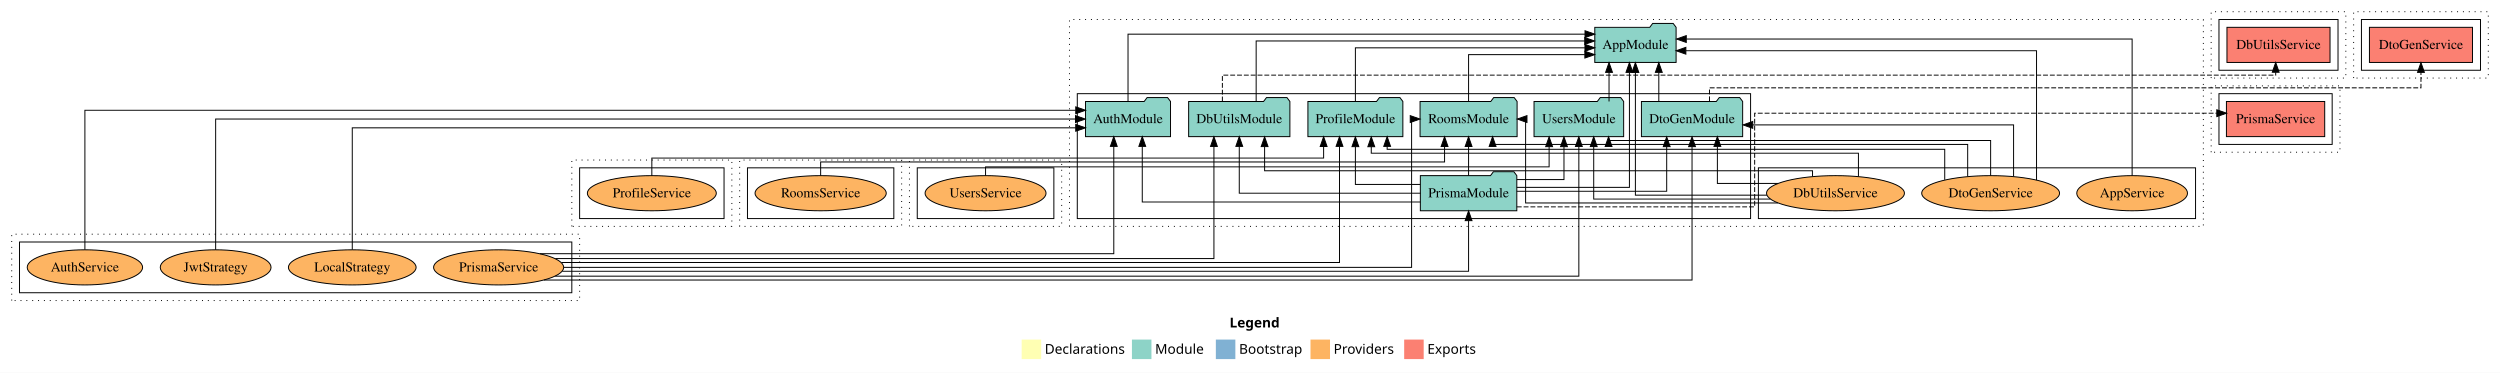
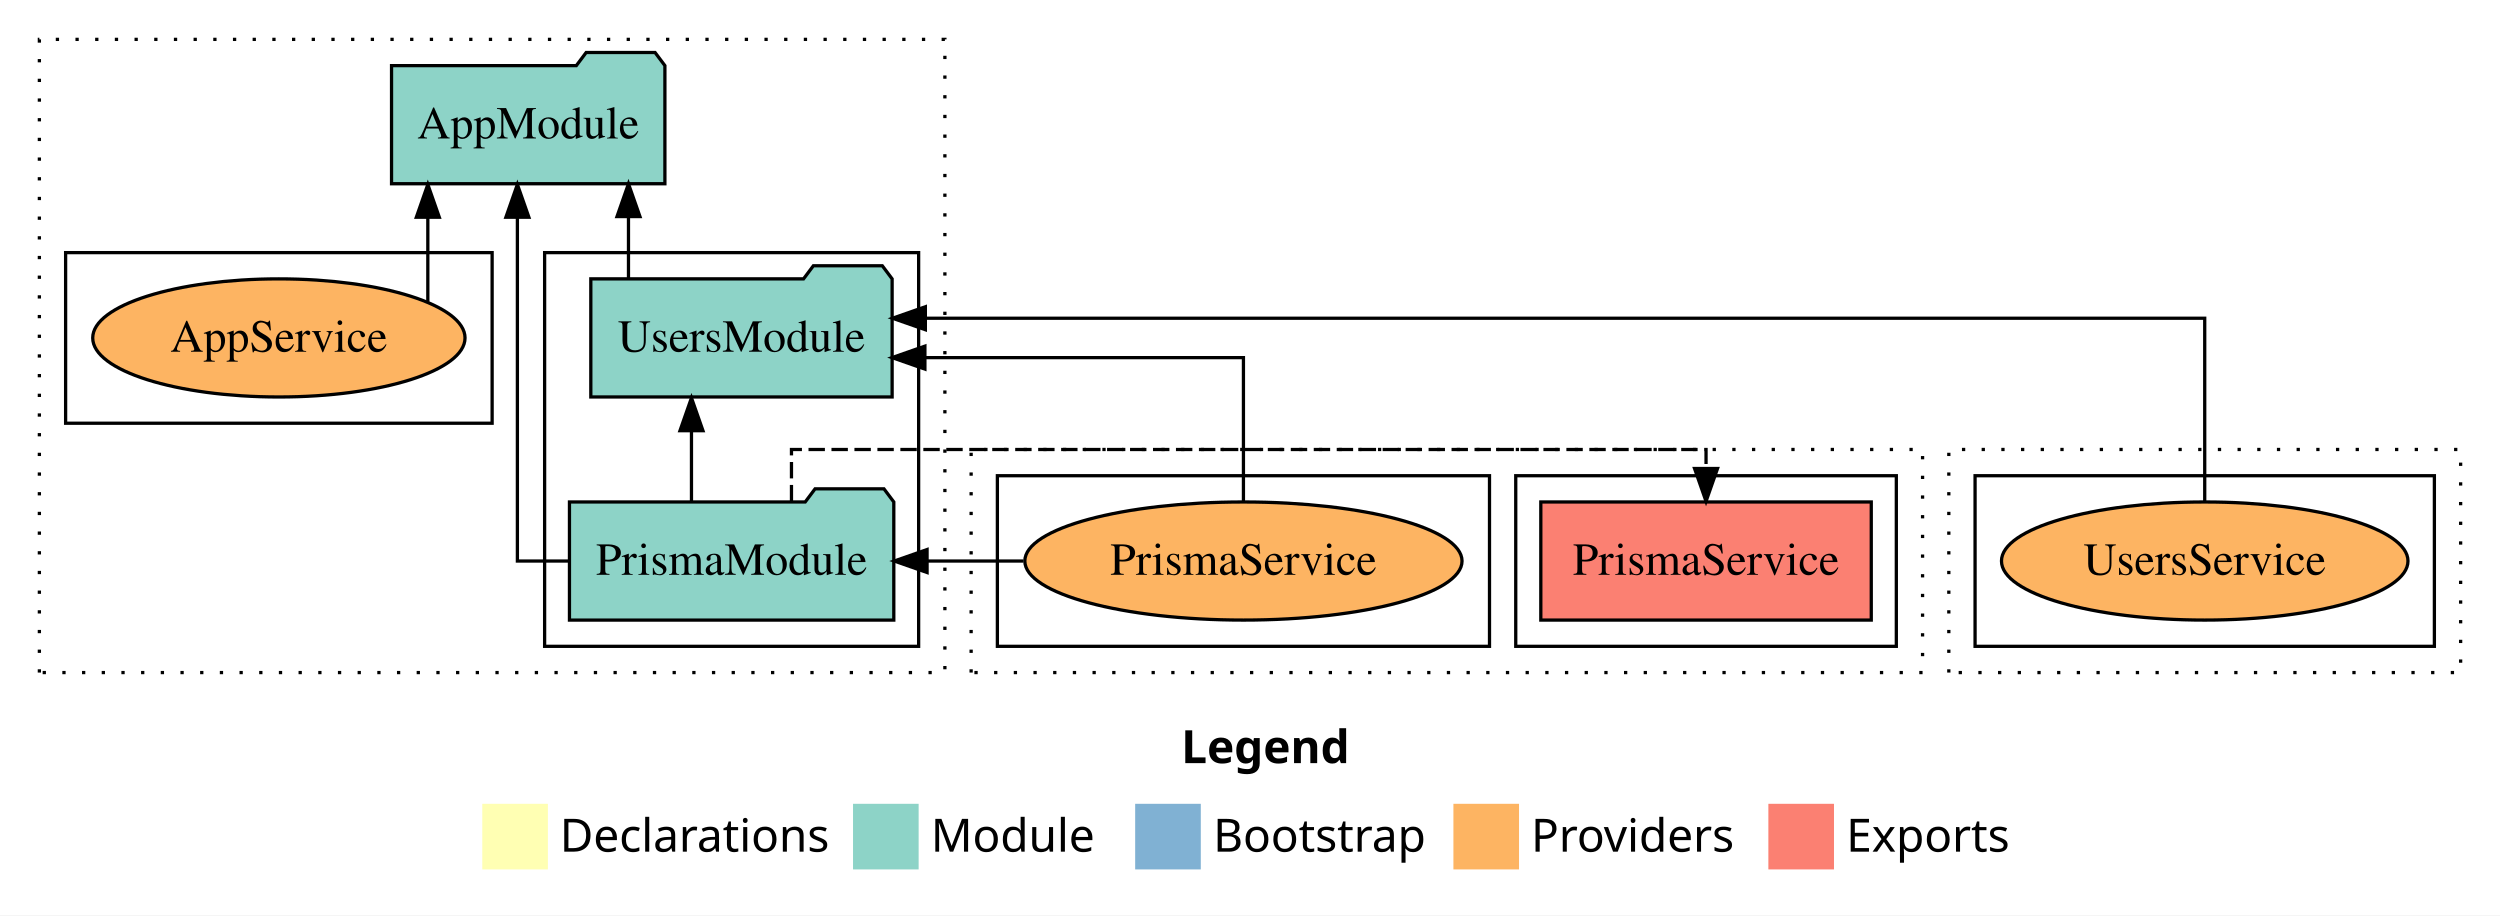
- <svg xmlns="http://www.w3.org/2000/svg" width="2562pt" height="382pt" viewBox="0.00 0.00 2562.00 382.00">
-   <g id="graph0" class="graph" transform="scale(1 1) rotate(0) translate(4 378)">
-     <polygon fill="white" stroke="transparent" points="-4,4 -4,-378 2558,-378 2558,4 -4,4" />
-     <text text-anchor="start" x="1256.01" y="-42.4" font-family="Times-12" font-weight="bold" font-size="14.00">Legend</text>
-     <polygon fill="#ffffb3" stroke="transparent" points="1043,-10 1043,-30 1063,-30 1063,-10 1043,-10" />
-     <text text-anchor="start" x="1066.63" y="-15.4" font-family="Times-12" font-size="14.00">  Declarations</text>
-     <polygon fill="#8dd3c7" stroke="transparent" points="1156,-10 1156,-30 1176,-30 1176,-10 1156,-10" />
-     <text text-anchor="start" x="1179.73" y="-15.4" font-family="Times-12" font-size="14.00">  Module</text>
-     <polygon fill="#80b1d3" stroke="transparent" points="1242,-10 1242,-30 1262,-30 1262,-10 1242,-10" />
-     <text text-anchor="start" x="1265.78" y="-15.4" font-family="Times-12" font-size="14.00">  Bootstrap</text>
-     <polygon fill="#fdb462" stroke="transparent" points="1339,-10 1339,-30 1359,-30 1359,-10 1339,-10" />
-     <text text-anchor="start" x="1362.67" y="-15.4" font-family="Times-12" font-size="14.00">  Providers</text>
-     <polygon fill="#fb8072" stroke="transparent" points="1435,-10 1435,-30 1455,-30 1455,-10 1435,-10" />
-     <text text-anchor="start" x="1458.73" y="-15.4" font-family="Times-12" font-size="14.00">  Exports</text>
+ <svg xmlns="http://www.w3.org/2000/svg" width="762pt" height="279pt" viewBox="0.00 0.00 762.00 279.00">
+   <g id="graph0" class="graph" transform="scale(1 1) rotate(0) translate(4 275)">
+     <polygon fill="white" stroke="transparent" points="-4,4 -4,-275 758,-275 758,4 -4,4" />
+     <text text-anchor="start" x="356.01" y="-42.4" font-family="Times-12" font-weight="bold" font-size="14.00">Legend</text>
+     <polygon fill="#ffffb3" stroke="transparent" points="143,-10 143,-30 163,-30 163,-10 143,-10" />
+     <text text-anchor="start" x="166.63" y="-15.4" font-family="Times-12" font-size="14.00">  Declarations</text>
+     <polygon fill="#8dd3c7" stroke="transparent" points="256,-10 256,-30 276,-30 276,-10 256,-10" />
+     <text text-anchor="start" x="279.73" y="-15.4" font-family="Times-12" font-size="14.00">  Module</text>
+     <polygon fill="#80b1d3" stroke="transparent" points="342,-10 342,-30 362,-30 362,-10 342,-10" />
+     <text text-anchor="start" x="365.78" y="-15.4" font-family="Times-12" font-size="14.00">  Bootstrap</text>
+     <polygon fill="#fdb462" stroke="transparent" points="439,-10 439,-30 459,-30 459,-10 439,-10" />
+     <text text-anchor="start" x="462.67" y="-15.4" font-family="Times-12" font-size="14.00">  Providers</text>
+     <polygon fill="#fb8072" stroke="transparent" points="535,-10 535,-30 555,-30 555,-10 535,-10" />
+     <text text-anchor="start" x="558.73" y="-15.4" font-family="Times-12" font-size="14.00">  Exports</text>
    <g id="clust1" class="cluster">
-       <polygon fill="none" stroke="black" stroke-dasharray="1,5" points="1092,-146 1092,-358 2254,-358 2254,-146 1092,-146" />
+       <polygon fill="none" stroke="black" stroke-dasharray="1,5" points="8,-70 8,-263 284,-263 284,-70 8,-70" />
    </g>
    <g id="clust3" class="cluster">
-       <polygon fill="none" stroke="black" points="1100,-154 1100,-282 1790,-282 1790,-154 1100,-154" />
+       <polygon fill="none" stroke="black" points="162,-78 162,-198 276,-198 276,-78 162,-78" />
    </g>
    <g id="clust6" class="cluster">
-       <polygon fill="none" stroke="black" points="1798,-154 1798,-206 2246,-206 2246,-154 1798,-154" />
+       <polygon fill="none" stroke="black" points="16,-146 16,-198 146,-198 146,-146 16,-146" />
    </g>
    <g id="clust7" class="cluster">
-       <polygon fill="none" stroke="black" stroke-dasharray="1,5" points="8,-70 8,-138 590,-138 590,-70 8,-70" />
+       <polygon fill="none" stroke="black" stroke-dasharray="1,5" points="292,-70 292,-138 582,-138 582,-70 292,-70" />
+     </g>
+     <g id="clust10" class="cluster">
+       <polygon fill="none" stroke="black" points="458,-78 458,-130 574,-130 574,-78 458,-78" />
    </g>
    <g id="clust12" class="cluster">
-       <polygon fill="none" stroke="black" points="16,-78 16,-130 582,-130 582,-78 16,-78" />
+       <polygon fill="none" stroke="black" points="300,-78 300,-130 450,-130 450,-78 300,-78" />
    </g>
    <g id="clust13" class="cluster">
-       <polygon fill="none" stroke="black" stroke-dasharray="1,5" points="2262,-298 2262,-366 2400,-366 2400,-298 2262,-298" />
+       <polygon fill="none" stroke="black" stroke-dasharray="1,5" points="590,-70 590,-138 746,-138 746,-70 590,-70" />
    </g>
-     <g id="clust16" class="cluster">
-       <polygon fill="none" stroke="black" points="2270,-306 2270,-358 2392,-358 2392,-306 2270,-306" />
-     </g>
-     <g id="clust19" class="cluster">
-       <polygon fill="none" stroke="black" stroke-dasharray="1,5" points="2408,-298 2408,-366 2546,-366 2546,-298 2408,-298" />
-     </g>
-     <g id="clust22" class="cluster">
-       <polygon fill="none" stroke="black" points="2416,-306 2416,-358 2538,-358 2538,-306 2416,-306" />
-     </g>
-     <g id="clust25" class="cluster">
-       <polygon fill="none" stroke="black" stroke-dasharray="1,5" points="2262,-222 2262,-290 2394,-290 2394,-222 2262,-222" />
-     </g>
-     <g id="clust28" class="cluster">
-       <polygon fill="none" stroke="black" points="2270,-230 2270,-282 2386,-282 2386,-230 2270,-230" />
-     </g>
-     <g id="clust31" class="cluster">
-       <polygon fill="none" stroke="black" stroke-dasharray="1,5" points="582,-146 582,-214 746,-214 746,-146 582,-146" />
-     </g>
-     <g id="clust36" class="cluster">
-       <polygon fill="none" stroke="black" points="590,-154 590,-206 738,-206 738,-154 590,-154" />
-     </g>
-     <g id="clust37" class="cluster">
-       <polygon fill="none" stroke="black" stroke-dasharray="1,5" points="754,-146 754,-214 920,-214 920,-146 754,-146" />
-     </g>
-     <g id="clust42" class="cluster">
-       <polygon fill="none" stroke="black" points="762,-154 762,-206 912,-206 912,-154 762,-154" />
-     </g>
-     <g id="clust43" class="cluster">
-       <polygon fill="none" stroke="black" stroke-dasharray="1,5" points="928,-146 928,-214 1084,-214 1084,-146 928,-146" />
-     </g>
-     <g id="clust48" class="cluster">
-       <polygon fill="none" stroke="black" points="936,-154 936,-206 1076,-206 1076,-154 936,-154" />
+     <g id="clust18" class="cluster">
+       <polygon fill="none" stroke="black" points="598,-78 598,-130 738,-130 738,-78 598,-78" />
    </g>
    <g id="node1" class="node">
-       <polygon fill="#8dd3c7" stroke="black" points="1195.55,-274 1192.55,-278 1171.55,-278 1168.55,-274 1108.45,-274 1108.45,-238 1195.55,-238 1195.55,-274" />
-       <text text-anchor="middle" x="1152" y="-251.8" font-family="Times,serif" font-size="14.00">AuthModule</text>
+       <polygon fill="#8dd3c7" stroke="black" points="268.43,-122 265.43,-126 244.43,-126 241.43,-122 169.57,-122 169.57,-86 268.43,-86 268.43,-122" />
+       <text text-anchor="middle" x="219" y="-99.8" font-family="Times,serif" font-size="14.00">PrismaModule</text>
    </g>
-     <g id="node8" class="node">
-       <polygon fill="#8dd3c7" stroke="black" points="1713.66,-350 1710.66,-354 1689.66,-354 1686.66,-350 1630.34,-350 1630.34,-314 1713.66,-314 1713.66,-350" />
-       <text text-anchor="middle" x="1672" y="-327.8" font-family="Times,serif" font-size="14.00">AppModule</text>
+     <g id="node2" class="node">
+       <polygon fill="#8dd3c7" stroke="black" points="267.92,-190 264.92,-194 243.92,-194 240.92,-190 176.08,-190 176.08,-154 267.92,-154 267.92,-190" />
+       <text text-anchor="middle" x="222" y="-167.8" font-family="Times,serif" font-size="14.00">UsersModule</text>
+     </g>
+     <g id="edge6" class="edge">
+       <path fill="none" stroke="black" d="M206.76,-122.22C206.76,-122.22 206.76,-143.73 206.76,-143.73" />
+       <polygon fill="black" stroke="black" points="203.26,-143.73 206.76,-153.73 210.26,-143.73 203.26,-143.73" />
+     </g>
+     <g id="node3" class="node">
+       <polygon fill="#8dd3c7" stroke="black" points="198.66,-255 195.66,-259 174.66,-259 171.66,-255 115.34,-255 115.34,-219 198.66,-219 198.66,-255" />
+       <text text-anchor="middle" x="157" y="-232.8" font-family="Times,serif" font-size="14.00">AppModule</text>
    </g>
    <g id="edge1" class="edge">
-       <path fill="none" stroke="black" d="M1152,-274.03C1152,-299.51 1152,-343 1152,-343 1152,-343 1620.33,-343 1620.33,-343" />
-       <polygon fill="black" stroke="black" points="1620.33,-346.5 1630.33,-343 1620.33,-339.5 1620.33,-346.5" />
+       <path fill="none" stroke="black" d="M169.51,-104C160.4,-104 153.7,-104 153.7,-104 153.7,-104 153.7,-208.79 153.7,-208.79" />
+       <polygon fill="black" stroke="black" points="150.2,-208.79 153.7,-218.79 157.2,-208.79 150.2,-208.79" />
    </g>
-     <g id="node2" class="node">
-       <polygon fill="#8dd3c7" stroke="black" points="1317.88,-274 1314.88,-278 1293.88,-278 1290.88,-274 1214.12,-274 1214.12,-238 1317.88,-238 1317.88,-274" />
-       <text text-anchor="middle" x="1266" y="-251.8" font-family="Times,serif" font-size="14.00">DbUtilsModule</text>
+     <g id="node5" class="node">
+       <polygon fill="#fb8072" stroke="black" points="566.36,-122 465.64,-122 465.64,-86 566.36,-86 566.36,-122" />
+       <text text-anchor="middle" x="516" y="-99.8" font-family="Times,serif" font-size="14.00">PrismaService </text>
+     </g>
+     <g id="edge4" class="edge">
+       <path fill="none" stroke="black" stroke-dasharray="5,2" d="M237.24,-122.19C237.24,-130.28 237.24,-138 237.24,-138 237.24,-138 516,-138 516,-138 516,-138 516,-132.19 516,-132.19" />
+       <polygon fill="black" stroke="black" points="519.5,-132.19 516,-122.19 512.5,-132.19 519.5,-132.19" />
    </g>
    <g id="edge2" class="edge">
-       <path fill="none" stroke="black" d="M1283.31,-274.15C1283.31,-297.76 1283.31,-336 1283.31,-336 1283.31,-336 1620.03,-336 1620.03,-336" />
-       <polygon fill="black" stroke="black" points="1620.03,-339.5 1630.03,-336 1620.03,-332.5 1620.03,-339.5" />
+       <path fill="none" stroke="black" d="M187.56,-190.11C187.56,-190.11 187.56,-208.99 187.56,-208.99" />
+       <polygon fill="black" stroke="black" points="184.06,-208.99 187.56,-218.99 191.06,-208.99 184.06,-208.99" />
    </g>
-     <g id="node16" class="node">
-       <polygon fill="#fb8072" stroke="black" points="2383.81,-350 2278.19,-350 2278.19,-314 2383.81,-314 2383.81,-350" />
-       <text text-anchor="middle" x="2331" y="-327.8" font-family="Times,serif" font-size="14.00">DbUtilsService </text>
-     </g>
-     <g id="edge17" class="edge">
-       <path fill="none" stroke="black" stroke-dasharray="5,2" d="M1248.69,-274.04C1248.69,-286.56 1248.69,-301 1248.69,-301 1248.69,-301 2328.14,-301 2328.14,-301 2328.14,-301 2328.14,-303.97 2328.14,-303.97" />
-       <polygon fill="black" stroke="black" points="2324.64,-303.97 2328.14,-313.97 2331.64,-303.97 2324.64,-303.97" />
-     </g>
-     <g id="node3" class="node">
-       <polygon fill="#8dd3c7" stroke="black" points="1781.87,-274 1778.87,-278 1757.87,-278 1754.87,-274 1678.13,-274 1678.13,-238 1781.87,-238 1781.87,-274" />
-       <text text-anchor="middle" x="1730" y="-251.8" font-family="Times,serif" font-size="14.00">DtoGenModule</text>
+     <g id="node4" class="node">
+       <ellipse fill="#fdb462" stroke="black" cx="81" cy="-172" rx="56.74" ry="18" />
+       <text text-anchor="middle" x="81" y="-167.8" font-family="Times,serif" font-size="14.00">AppService</text>
    </g>
    <g id="edge3" class="edge">
-       <path fill="none" stroke="black" d="M1695.95,-274.01C1695.95,-274.01 1695.95,-303.85 1695.95,-303.85" />
-       <polygon fill="black" stroke="black" points="1692.45,-303.85 1695.95,-313.85 1699.45,-303.85 1692.45,-303.85" />
-     </g>
-     <g id="node17" class="node">
-       <polygon fill="#fb8072" stroke="black" points="2529.8,-350 2424.2,-350 2424.2,-314 2529.8,-314 2529.8,-350" />
-       <text text-anchor="middle" x="2477" y="-327.8" font-family="Times,serif" font-size="14.00">DtoGenService </text>
-     </g>
-     <g id="edge21" class="edge">
-       <path fill="none" stroke="black" stroke-dasharray="5,2" d="M1747.88,-274.24C1747.88,-281.43 1747.88,-288 1747.88,-288 1747.88,-288 2477,-288 2477,-288 2477,-288 2477,-303.85 2477,-303.85" />
-       <polygon fill="black" stroke="black" points="2473.5,-303.85 2477,-313.85 2480.5,-303.85 2473.5,-303.85" />
-     </g>
-     <g id="node4" class="node">
-       <polygon fill="#8dd3c7" stroke="black" points="1550.43,-198 1547.43,-202 1526.43,-202 1523.43,-198 1451.57,-198 1451.57,-162 1550.43,-162 1550.43,-198" />
-       <text text-anchor="middle" x="1501" y="-175.8" font-family="Times,serif" font-size="14.00">PrismaModule</text>
-     </g>
-     <g id="edge11" class="edge">
-       <path fill="none" stroke="black" d="M1451.66,-171C1358.64,-171 1166.59,-171 1166.59,-171 1166.59,-171 1166.59,-227.97 1166.59,-227.97" />
-       <polygon fill="black" stroke="black" points="1163.09,-227.97 1166.59,-237.97 1170.09,-227.97 1163.09,-227.97" />
-     </g>
-     <g id="edge16" class="edge">
-       <path fill="none" stroke="black" d="M1451.74,-180C1382.83,-180 1266,-180 1266,-180 1266,-180 1266,-227.99 1266,-227.99" />
-       <polygon fill="black" stroke="black" points="1262.5,-227.99 1266,-237.99 1269.5,-227.99 1262.5,-227.99" />
-     </g>
-     <g id="edge20" class="edge">
-       <path fill="none" stroke="black" d="M1550.41,-182C1610.51,-182 1704.03,-182 1704.03,-182 1704.03,-182 1704.03,-227.71 1704.03,-227.71" />
-       <polygon fill="black" stroke="black" points="1700.53,-227.71 1704.03,-237.71 1707.53,-227.71 1700.53,-227.71" />
-     </g>
-     <g id="node5" class="node">
-       <polygon fill="#8dd3c7" stroke="black" points="1433.65,-274 1430.65,-278 1409.65,-278 1406.65,-274 1336.35,-274 1336.35,-238 1433.65,-238 1433.65,-274" />
-       <text text-anchor="middle" x="1385" y="-251.8" font-family="Times,serif" font-size="14.00">ProfileModule</text>
-     </g>
-     <g id="edge27" class="edge">
-       <path fill="none" stroke="black" d="M1451.47,-189C1419.94,-189 1385,-189 1385,-189 1385,-189 1385,-227.69 1385,-227.69" />
-       <polygon fill="black" stroke="black" points="1381.5,-227.69 1385,-237.69 1388.5,-227.69 1381.5,-227.69" />
+       <path fill="none" stroke="black" d="M126.4,-183.03C126.4,-183.03 126.4,-208.78 126.4,-208.78" />
+       <polygon fill="black" stroke="black" points="122.9,-208.78 126.4,-218.78 129.9,-208.78 122.9,-208.78" />
    </g>
    <g id="node6" class="node">
-       <polygon fill="#8dd3c7" stroke="black" points="1550.72,-274 1547.72,-278 1526.72,-278 1523.72,-274 1451.28,-274 1451.28,-238 1550.72,-238 1550.72,-274" />
-       <text text-anchor="middle" x="1501" y="-251.8" font-family="Times,serif" font-size="14.00">RoomsModule</text>
+       <ellipse fill="#fdb462" stroke="black" cx="375" cy="-104" rx="66.63" ry="18" />
+       <text text-anchor="middle" x="375" y="-99.8" font-family="Times,serif" font-size="14.00">PrismaService</text>
    </g>
-     <g id="edge32" class="edge">
-       <path fill="none" stroke="black" d="M1501,-198.01C1501,-198.01 1501,-227.85 1501,-227.85" />
-       <polygon fill="black" stroke="black" points="1497.5,-227.85 1501,-237.85 1504.5,-227.85 1497.5,-227.85" />
+     <g id="edge5" class="edge">
+       <path fill="none" stroke="black" d="M307.94,-104C307.94,-104 278.57,-104 278.57,-104" />
+       <polygon fill="black" stroke="black" points="278.57,-100.5 268.57,-104 278.57,-107.5 278.57,-100.5" />
+     </g>
+     <g id="edge7" class="edge">
+       <path fill="none" stroke="black" d="M375,-122.27C375,-140.56 375,-166 375,-166 375,-166 277.91,-166 277.91,-166" />
+       <polygon fill="black" stroke="black" points="277.91,-162.5 267.91,-166 277.91,-169.5 277.91,-162.5" />
    </g>
    <g id="node7" class="node">
-       <polygon fill="#8dd3c7" stroke="black" points="1659.92,-274 1656.92,-278 1635.92,-278 1632.92,-274 1568.08,-274 1568.08,-238 1659.92,-238 1659.92,-274" />
-       <text text-anchor="middle" x="1614" y="-251.8" font-family="Times,serif" font-size="14.00">UsersModule</text>
-     </g>
-     <g id="edge37" class="edge">
-       <path fill="none" stroke="black" d="M1550.45,-194C1574.7,-194 1598.76,-194 1598.76,-194 1598.76,-194 1598.76,-227.73 1598.76,-227.73" />
-       <polygon fill="black" stroke="black" points="1595.26,-227.73 1598.76,-237.73 1602.26,-227.73 1595.26,-227.73" />
-     </g>
-     <g id="edge4" class="edge">
-       <path fill="none" stroke="black" d="M1550.45,-186C1599.01,-186 1665.83,-186 1665.83,-186 1665.83,-186 1665.83,-303.8 1665.83,-303.8" />
-       <polygon fill="black" stroke="black" points="1662.33,-303.8 1665.83,-313.8 1669.33,-303.8 1662.33,-303.8" />
-     </g>
-     <g id="node18" class="node">
-       <polygon fill="#fb8072" stroke="black" points="2378.36,-274 2277.64,-274 2277.64,-238 2378.36,-238 2378.36,-274" />
-       <text text-anchor="middle" x="2328" y="-251.8" font-family="Times,serif" font-size="14.00">PrismaService </text>
-     </g>
-     <g id="edge25" class="edge">
-       <path fill="none" stroke="black" stroke-dasharray="5,2" d="M1550.4,-166C1633.96,-166 1794.18,-166 1794.18,-166 1794.18,-166 1794.18,-262 1794.18,-262 1794.18,-262 2267.78,-262 2267.78,-262" />
-       <polygon fill="black" stroke="black" points="2267.78,-265.5 2277.78,-262 2267.78,-258.5 2267.78,-265.5" />
-     </g>
-     <g id="edge5" class="edge">
-       <path fill="none" stroke="black" d="M1385,-274.04C1385,-295.66 1385,-329 1385,-329 1385,-329 1620.27,-329 1620.27,-329" />
-       <polygon fill="black" stroke="black" points="1620.27,-332.5 1630.27,-329 1620.27,-325.5 1620.27,-332.5" />
-     </g>
-     <g id="edge6" class="edge">
-       <path fill="none" stroke="black" d="M1501,-274.03C1501,-293.58 1501,-322 1501,-322 1501,-322 1620.17,-322 1620.17,-322" />
-       <polygon fill="black" stroke="black" points="1620.17,-325.5 1630.17,-322 1620.17,-318.5 1620.17,-325.5" />
-     </g>
-     <g id="edge7" class="edge">
-       <path fill="none" stroke="black" d="M1644.94,-274.01C1644.94,-274.01 1644.94,-303.85 1644.94,-303.85" />
-       <polygon fill="black" stroke="black" points="1641.44,-303.85 1644.94,-313.85 1648.44,-303.85 1641.44,-303.85" />
-     </g>
-     <g id="node9" class="node">
-       <ellipse fill="#fdb462" stroke="black" cx="2181" cy="-180" rx="56.74" ry="18" />
-       <text text-anchor="middle" x="2181" y="-175.8" font-family="Times,serif" font-size="14.00">AppService</text>
+       <ellipse fill="#fdb462" stroke="black" cx="668" cy="-104" rx="61.95" ry="18" />
+       <text text-anchor="middle" x="668" y="-99.8" font-family="Times,serif" font-size="14.00">UsersService</text>
    </g>
    <g id="edge8" class="edge">
-       <path fill="none" stroke="black" d="M2181,-198.12C2181,-239.63 2181,-338 2181,-338 2181,-338 1724.09,-338 1724.09,-338" />
-       <polygon fill="black" stroke="black" points="1724.09,-334.5 1714.09,-338 1724.09,-341.5 1724.09,-334.5" />
-     </g>
-     <g id="node10" class="node">
-       <ellipse fill="#fdb462" stroke="black" cx="1877" cy="-180" rx="70.64" ry="18" />
-       <text text-anchor="middle" x="1877" y="-175.8" font-family="Times,serif" font-size="14.00">DbUtilsService</text>
-     </g>
-     <g id="edge18" class="edge">
-       <path fill="none" stroke="black" d="M1853.48,-197.2C1853.48,-200.52 1853.48,-203 1853.48,-203 1853.48,-203 1291.97,-203 1291.97,-203 1291.97,-203 1291.97,-227.76 1291.97,-227.76" />
-       <polygon fill="black" stroke="black" points="1288.47,-227.76 1291.97,-237.76 1295.47,-227.76 1288.47,-227.76" />
-     </g>
-     <g id="edge22" class="edge">
-       <path fill="none" stroke="black" d="M1818.26,-190C1787.42,-190 1755.97,-190 1755.97,-190 1755.97,-190 1755.97,-227.97 1755.97,-227.97" />
-       <polygon fill="black" stroke="black" points="1752.47,-227.97 1755.97,-237.97 1759.47,-227.97 1752.47,-227.97" />
-     </g>
-     <g id="edge28" class="edge">
-       <path fill="none" stroke="black" d="M1900.52,-197.15C1900.52,-208.39 1900.52,-221 1900.52,-221 1900.52,-221 1401.27,-221 1401.27,-221 1401.27,-221 1401.27,-227.68 1401.27,-227.68" />
-       <polygon fill="black" stroke="black" points="1397.77,-227.68 1401.27,-237.68 1404.77,-227.68 1397.77,-227.68" />
-     </g>
-     <g id="edge33" class="edge">
-       <path fill="none" stroke="black" d="M1818.02,-170C1726.18,-170 1559.45,-170 1559.45,-170 1559.45,-170 1559.45,-256 1559.45,-256 1559.45,-256 1558.59,-256 1558.59,-256" />
-       <polygon fill="black" stroke="black" points="1560.83,-252.5 1550.83,-256 1560.83,-259.5 1560.83,-252.5" />
-     </g>
-     <g id="edge38" class="edge">
-       <path fill="none" stroke="black" d="M1810.28,-174C1736.89,-174 1629.24,-174 1629.24,-174 1629.24,-174 1629.24,-227.8 1629.24,-227.8" />
-       <polygon fill="black" stroke="black" points="1625.74,-227.8 1629.24,-237.8 1632.74,-227.8 1625.74,-227.8" />
-     </g>
-     <g id="edge9" class="edge">
-       <path fill="none" stroke="black" d="M1806.72,-178C1747.36,-178 1671.95,-178 1671.95,-178 1671.95,-178 1671.95,-303.73 1671.95,-303.73" />
-       <polygon fill="black" stroke="black" points="1668.45,-303.73 1671.95,-313.73 1675.45,-303.73 1668.45,-303.73" />
-     </g>
-     <g id="node11" class="node">
-       <ellipse fill="#fdb462" stroke="black" cx="2036" cy="-180" rx="70.62" ry="18" />
-       <text text-anchor="middle" x="2036" y="-175.8" font-family="Times,serif" font-size="14.00">DtoGenService</text>
-     </g>
-     <g id="edge23" class="edge">
-       <path fill="none" stroke="black" d="M2059.52,-197.3C2059.52,-218.03 2059.52,-250 2059.52,-250 2059.52,-250 1792.21,-250 1792.21,-250" />
-       <polygon fill="black" stroke="black" points="1792.21,-246.5 1782.21,-250 1792.21,-253.5 1792.21,-246.5" />
-     </g>
-     <g id="edge29" class="edge">
-       <path fill="none" stroke="black" d="M1988.96,-193.75C1988.96,-206.98 1988.96,-225 1988.96,-225 1988.96,-225 1417.55,-225 1417.55,-225 1417.55,-225 1417.55,-227.97 1417.55,-227.97" />
-       <polygon fill="black" stroke="black" points="1414.05,-227.97 1417.55,-237.97 1421.05,-227.97 1414.05,-227.97" />
-     </g>
-     <g id="edge34" class="edge">
-       <path fill="none" stroke="black" d="M2012.48,-197.21C2012.48,-211.67 2012.48,-230 2012.48,-230 2012.48,-230 1525.61,-230 1525.61,-230 1525.61,-230 1525.61,-230.79 1525.61,-230.79" />
-       <polygon fill="black" stroke="black" points="1522.11,-227.94 1525.61,-237.94 1529.11,-227.94 1522.11,-227.94" />
-     </g>
-     <g id="edge39" class="edge">
-       <path fill="none" stroke="black" d="M2036,-198.28C2036,-213.95 2036,-234 2036,-234 2036,-234 1644.47,-234 1644.47,-234 1644.47,-234 1644.47,-234.38 1644.47,-234.38" />
-       <polygon fill="black" stroke="black" points="1640.97,-227.83 1644.47,-237.83 1647.97,-227.83 1640.97,-227.83" />
-     </g>
-     <g id="edge10" class="edge">
-       <path fill="none" stroke="black" d="M2083.04,-193.47C2083.04,-229.62 2083.04,-326 2083.04,-326 2083.04,-326 1723.67,-326 1723.67,-326" />
-       <polygon fill="black" stroke="black" points="1723.67,-322.5 1713.67,-326 1723.67,-329.5 1723.67,-322.5" />
-     </g>
-     <g id="node12" class="node">
-       <ellipse fill="#fdb462" stroke="black" cx="83" cy="-104" rx="59.11" ry="18" />
-       <text text-anchor="middle" x="83" y="-99.8" font-family="Times,serif" font-size="14.00">AuthService</text>
-     </g>
-     <g id="edge12" class="edge">
-       <path fill="none" stroke="black" d="M83,-122.16C83,-164.26 83,-265 83,-265 83,-265 1098.44,-265 1098.44,-265" />
-       <polygon fill="black" stroke="black" points="1098.44,-268.5 1108.44,-265 1098.44,-261.5 1098.44,-268.5" />
-     </g>
-     <g id="node13" class="node">
-       <ellipse fill="#fdb462" stroke="black" cx="217" cy="-104" rx="56.76" ry="18" />
-       <text text-anchor="middle" x="217" y="-99.8" font-family="Times,serif" font-size="14.00">JwtStrategy</text>
-     </g>
-     <g id="edge13" class="edge">
-       <path fill="none" stroke="black" d="M217,-122.03C217,-162.3 217,-256 217,-256 217,-256 1098.16,-256 1098.16,-256" />
-       <polygon fill="black" stroke="black" points="1098.16,-259.5 1108.16,-256 1098.16,-252.5 1098.16,-259.5" />
-     </g>
-     <g id="node14" class="node">
-       <ellipse fill="#fdb462" stroke="black" cx="357" cy="-104" rx="65.41" ry="18" />
-       <text text-anchor="middle" x="357" y="-99.8" font-family="Times,serif" font-size="14.00">LocalStrategy</text>
-     </g>
-     <g id="edge14" class="edge">
-       <path fill="none" stroke="black" d="M357,-122.11C357,-160.59 357,-247 357,-247 357,-247 1098.41,-247 1098.41,-247" />
-       <polygon fill="black" stroke="black" points="1098.41,-250.5 1108.41,-247 1098.41,-243.5 1098.41,-250.5" />
-     </g>
-     <g id="node15" class="node">
-       <ellipse fill="#fdb462" stroke="black" cx="507" cy="-104" rx="66.63" ry="18" />
-       <text text-anchor="middle" x="507" y="-99.8" font-family="Times,serif" font-size="14.00">PrismaService</text>
-     </g>
-     <g id="edge15" class="edge">
-       <path fill="none" stroke="black" d="M549.34,-118C690.69,-118 1137.41,-118 1137.41,-118 1137.41,-118 1137.41,-227.96 1137.41,-227.96" />
-       <polygon fill="black" stroke="black" points="1133.91,-227.96 1137.41,-237.96 1140.91,-227.96 1133.91,-227.96" />
-     </g>
-     <g id="edge19" class="edge">
-       <path fill="none" stroke="black" d="M565.13,-113C738.51,-113 1240.03,-113 1240.03,-113 1240.03,-113 1240.03,-227.89 1240.03,-227.89" />
-       <polygon fill="black" stroke="black" points="1236.53,-227.89 1240.03,-237.89 1243.53,-227.89 1236.53,-227.89" />
-     </g>
-     <g id="edge24" class="edge">
-       <path fill="none" stroke="black" d="M553.45,-91C776.85,-91 1730,-91 1730,-91 1730,-91 1730,-227.71 1730,-227.71" />
-       <polygon fill="black" stroke="black" points="1726.5,-227.71 1730,-237.71 1733.5,-227.71 1726.5,-227.71" />
-     </g>
-     <g id="edge26" class="edge">
-       <path fill="none" stroke="black" d="M572.22,-100C793.36,-100 1501,-100 1501,-100 1501,-100 1501,-151.85 1501,-151.85" />
-       <polygon fill="black" stroke="black" points="1497.5,-151.85 1501,-161.85 1504.5,-151.85 1497.5,-151.85" />
-     </g>
-     <g id="edge30" class="edge">
-       <path fill="none" stroke="black" d="M571.42,-109C771.47,-109 1368.73,-109 1368.73,-109 1368.73,-109 1368.73,-227.97 1368.73,-227.97" />
-       <polygon fill="black" stroke="black" points="1365.23,-227.97 1368.73,-237.97 1372.23,-227.97 1365.23,-227.97" />
-     </g>
-     <g id="edge35" class="edge">
-       <path fill="none" stroke="black" d="M573.91,-104C788.05,-104 1442.61,-104 1442.61,-104 1442.61,-104 1442.61,-256 1442.61,-256 1442.61,-256 1443.47,-256 1443.47,-256" />
-       <polygon fill="black" stroke="black" points="1441.22,-259.5 1451.22,-256 1441.22,-252.5 1441.22,-259.5" />
-     </g>
-     <g id="edge40" class="edge">
-       <path fill="none" stroke="black" d="M564.96,-95C792.73,-95 1614,-95 1614,-95 1614,-95 1614,-227.84 1614,-227.84" />
-       <polygon fill="black" stroke="black" points="1610.5,-227.84 1614,-237.84 1617.5,-227.84 1610.5,-227.84" />
-     </g>
-     <g id="node19" class="node">
-       <ellipse fill="#fdb462" stroke="black" cx="664" cy="-180" rx="66.05" ry="18" />
-       <text text-anchor="middle" x="664" y="-175.8" font-family="Times,serif" font-size="14.00">ProfileService</text>
-     </g>
-     <g id="edge31" class="edge">
-       <path fill="none" stroke="black" d="M664,-198C664,-207 664,-216 664,-216 664,-216 1352.45,-216 1352.45,-216 1352.45,-216 1352.45,-227.87 1352.45,-227.87" />
-       <polygon fill="black" stroke="black" points="1348.95,-227.87 1352.45,-237.87 1355.95,-227.87 1348.95,-227.87" />
-     </g>
-     <g id="node20" class="node">
-       <ellipse fill="#fdb462" stroke="black" cx="837" cy="-180" rx="67.21" ry="18" />
-       <text text-anchor="middle" x="837" y="-175.8" font-family="Times,serif" font-size="14.00">RoomsService</text>
-     </g>
-     <g id="edge36" class="edge">
-       <path fill="none" stroke="black" d="M837,-198.24C837,-205.43 837,-212 837,-212 837,-212 1476.39,-212 1476.39,-212 1476.39,-212 1476.39,-227.85 1476.39,-227.85" />
-       <polygon fill="black" stroke="black" points="1472.89,-227.85 1476.39,-237.85 1479.89,-227.85 1472.89,-227.85" />
-     </g>
-     <g id="node21" class="node">
-       <ellipse fill="#fdb462" stroke="black" cx="1006" cy="-180" rx="61.95" ry="18" />
-       <text text-anchor="middle" x="1006" y="-175.8" font-family="Times,serif" font-size="14.00">UsersService</text>
-     </g>
-     <g id="edge41" class="edge">
-       <path fill="none" stroke="black" d="M1006,-198.16C1006,-203.04 1006,-207 1006,-207 1006,-207 1583.53,-207 1583.53,-207 1583.53,-207 1583.53,-227.75 1583.53,-227.75" />
-       <polygon fill="black" stroke="black" points="1580.03,-227.75 1583.53,-237.75 1587.03,-227.75 1580.03,-227.75" />
+       <path fill="none" stroke="black" d="M668,-122.29C668,-144.21 668,-178 668,-178 668,-178 278.05,-178 278.05,-178" />
+       <polygon fill="black" stroke="black" points="278.05,-174.5 268.05,-178 278.05,-181.5 278.05,-174.5" />
    </g>
  </g>
</svg>
